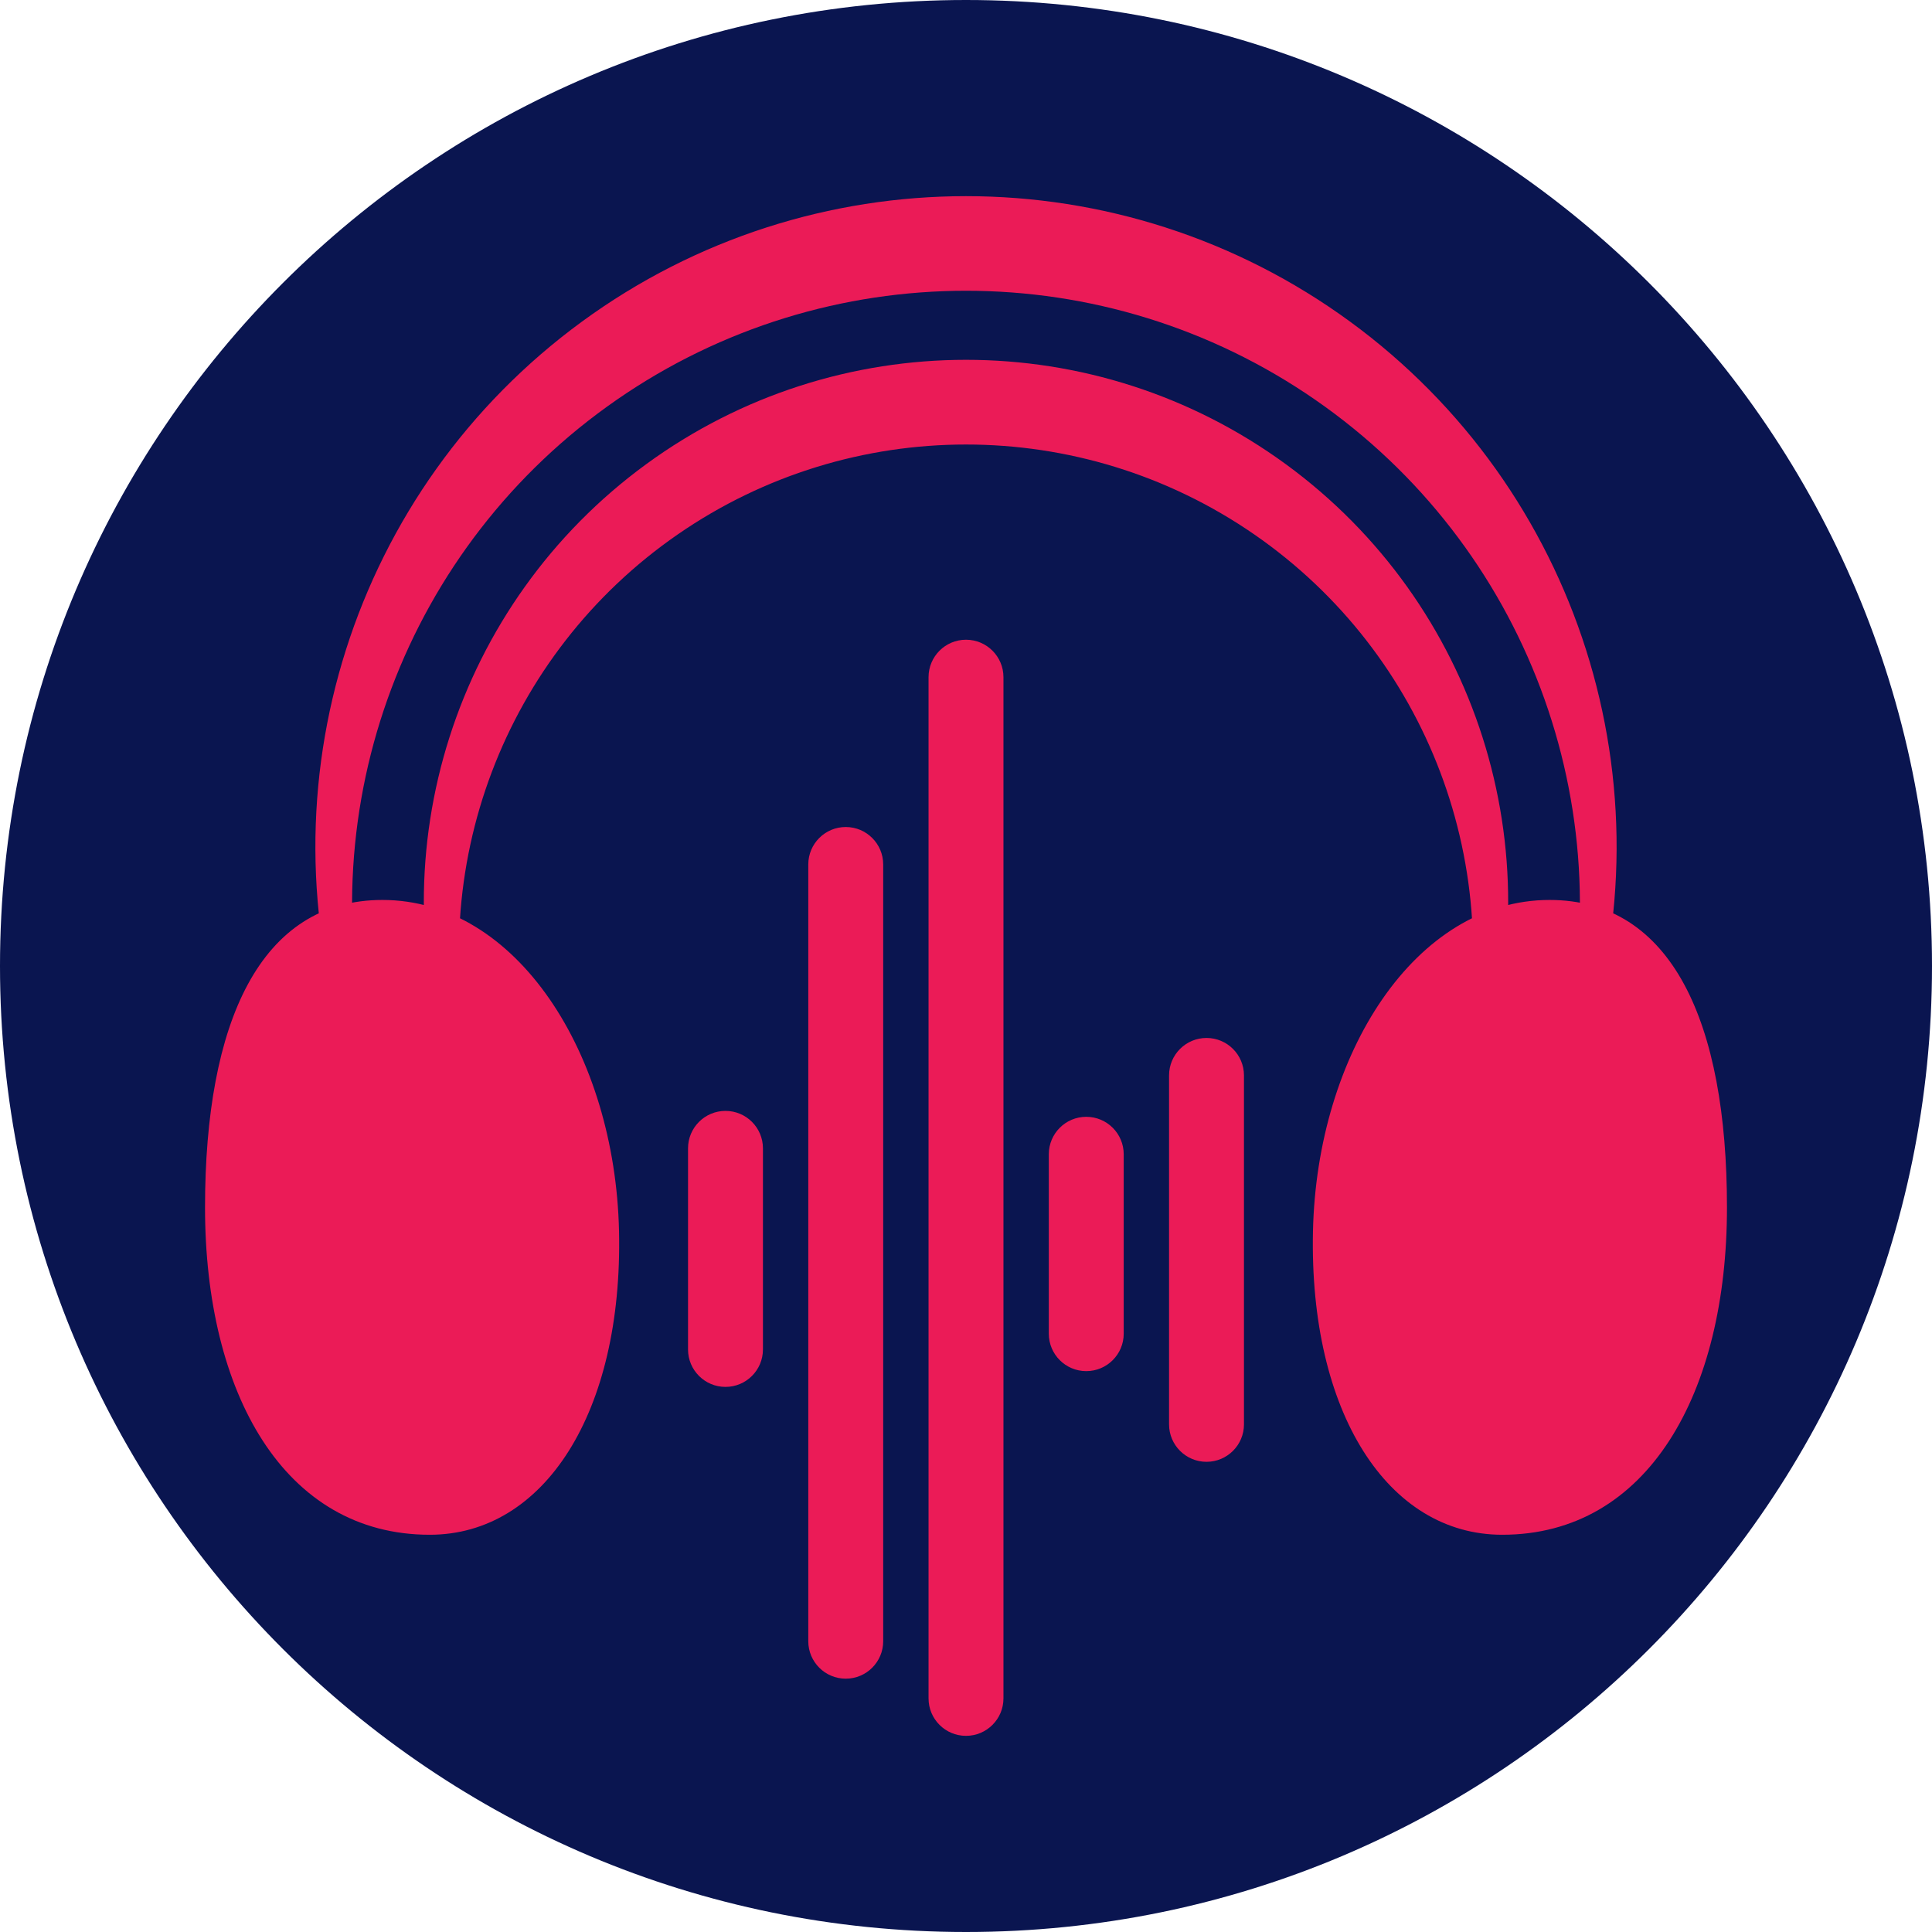
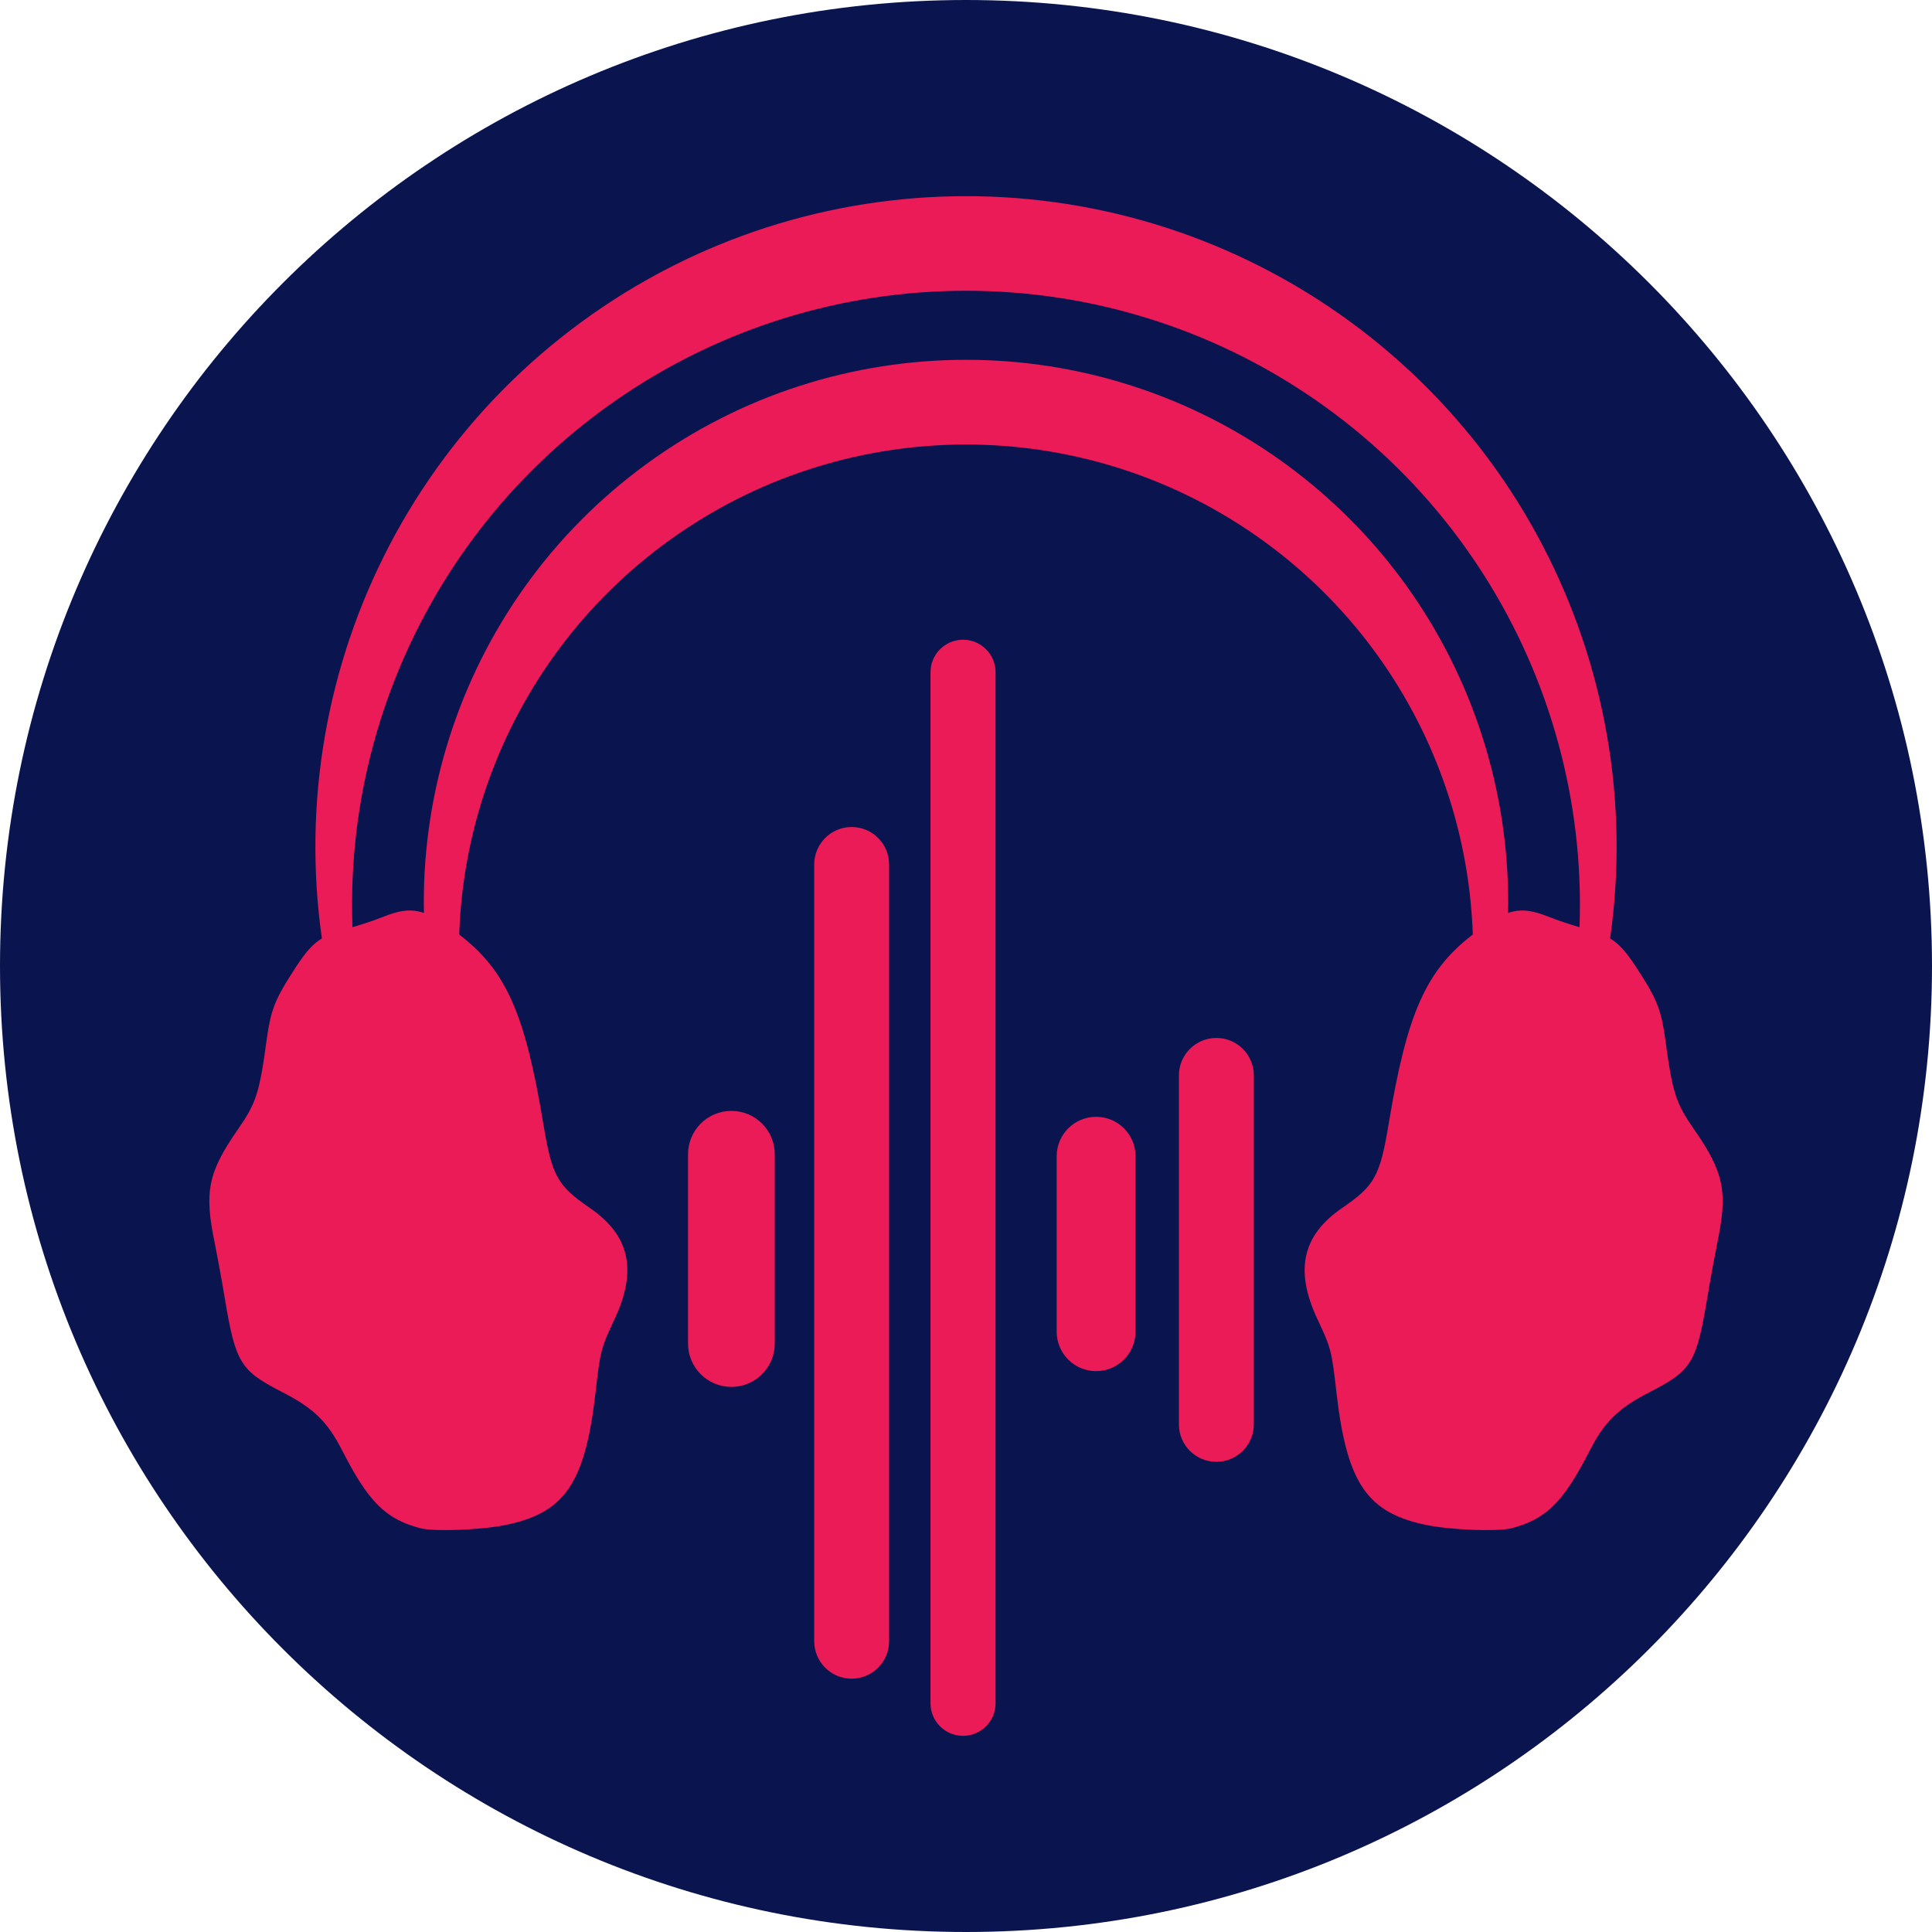
<svg xmlns="http://www.w3.org/2000/svg" viewBox="-490 -64.5 980 980" width="1024" height="1024">
  <circle cx="0" cy="425.5" r="490" fill="#0A1550" />
-   <path fill="#EB1B57" d="M-312.85 470A330.0 330.0 0 1 1 312.85 470L302.08 470A311.4 311.4 0 1 0 -302.08 470Z M-260.88 480A275.0 275.0 0 1 1 260.88 480L249.66 480A257.2 257.2 0 1 0 -249.66 480Z M-296 392C-228 392-178 470-176 560C-174 652-214 714-272 714C-346 714-386 642-386 548C-386 454-358 392-296 392Z M296 392C358 392 386 454 386 548C386 642 346 714 272 714C214 714 174 652 176 560C178 470 228 392 296 392Z M-141.00 518.0A19.0 19.0 0 0 1 -103.00 518.0V620.0A19.0 19.0 0 0 1 -141.00 620.0ZM-80.00 374.0A19.0 19.0 0 0 1 -42.00 374.0V768.0A19.0 19.0 0 0 1 -80.00 768.0ZM-19.00 279.0A19.0 19.0 0 0 1 19.00 279.0V797.0A19.0 19.0 0 0 1 -19.00 797.0ZM42.00 521.0A19.0 19.0 0 0 1 80.00 521.0V612.0A19.0 19.0 0 0 1 42.00 612.0ZM103.00 481.0A19.0 19.0 0 0 1 141.00 481.0V658.0A19.0 19.0 0 0 1 103.00 658.0Z" />
+   <path fill="#EB1B57" fill-rule="nonzero" d="M-312.85 470A330.0 330.0 0 1 1 312.85 470L302.08 470A311.4 311.4 0 1 0 -302.08 470Z M-260.88 480A275.0 275.0 0 1 1 260.88 480L249.66 480A257.2 257.2 0 1 0 -249.66 480Z M-276.7 710.7C-294.3 706.1 -303.0 697.5 -316.4 671.3C-323.9 656.6 -330.9 649.8 -346.9 641.6C-368.1 630.7 -370.5 626.9 -376.0 593.9C-377.6 584.3 -379.9 571.9 -381.0 566.4C-386.5 540.1 -384.6 530.4 -369.4 508.5C-359.9 494.8 -358.4 490.0 -354.6 462.0C-352.8 449.0 -350.6 442.9 -343.4 431.5C-332.2 413.5 -328.4 410.4 -313.2 406.4C-307.9 404.9 -300.1 402.4 -296.0 400.7C-281.0 394.7 -274.5 396.2 -257.0 409.6C-233.4 427.7 -223.7 449.4 -214.5 505.0C-210.0 532.1 -207.4 536.8 -191.0 548.1C-170.6 562.0 -166.6 579.7 -178.2 604.5C-185.2 619.4 -185.5 620.5 -188.0 642.6C-193.3 688.0 -203.6 703.0 -233.8 709.1C-246.4 711.6 -269.6 712.5 -276.7 710.7Z M276.7 710.7C269.6 712.5 246.4 711.6 233.8 709.1C203.6 703.0 193.3 688.0 188.0 642.6C185.5 620.5 185.2 619.4 178.2 604.5C166.6 579.7 170.6 562.0 191.0 548.1C207.4 536.8 210.0 532.1 214.5 505.0C223.7 449.4 233.4 427.7 257.0 409.6C274.5 396.2 281.0 394.7 296.0 400.7C300.1 402.4 307.9 404.9 313.2 406.4C328.4 410.4 332.2 413.5 343.4 431.5C350.6 442.9 352.8 449.0 354.6 462.0C358.4 490.0 359.9 494.8 369.4 508.5C384.6 530.4 386.5 540.1 381.0 566.4C379.9 571.9 377.6 584.3 376.0 593.9C370.5 626.9 368.1 630.7 346.9 641.6C330.9 649.8 323.9 656.6 316.4 671.3C303.0 697.5 294.3 706.1 276.7 710.7Z M-141.00 521.0A22.0 22.0 0 0 1 -97.00 521.0V617.0A22.0 22.0 0 0 1 -141.00 617.0Z M-77.00 374.0A19.0 19.0 0 0 1 -39.00 374.0V768.0A19.0 19.0 0 0 1 -77.00 768.0Z M-18.00 276.5A16.5 16.5 0 0 1 15.00 276.5V799.5A16.5 16.5 0 0 1 -18.00 799.5Z M46.00 522.0A20.0 20.0 0 0 1 86.00 522.0V611.0A20.0 20.0 0 0 1 46.00 611.0Z M108.00 481.0A19.0 19.0 0 0 1 146.00 481.0V658.0A19.0 19.0 0 0 1 108.00 658.0Z" />
</svg>
